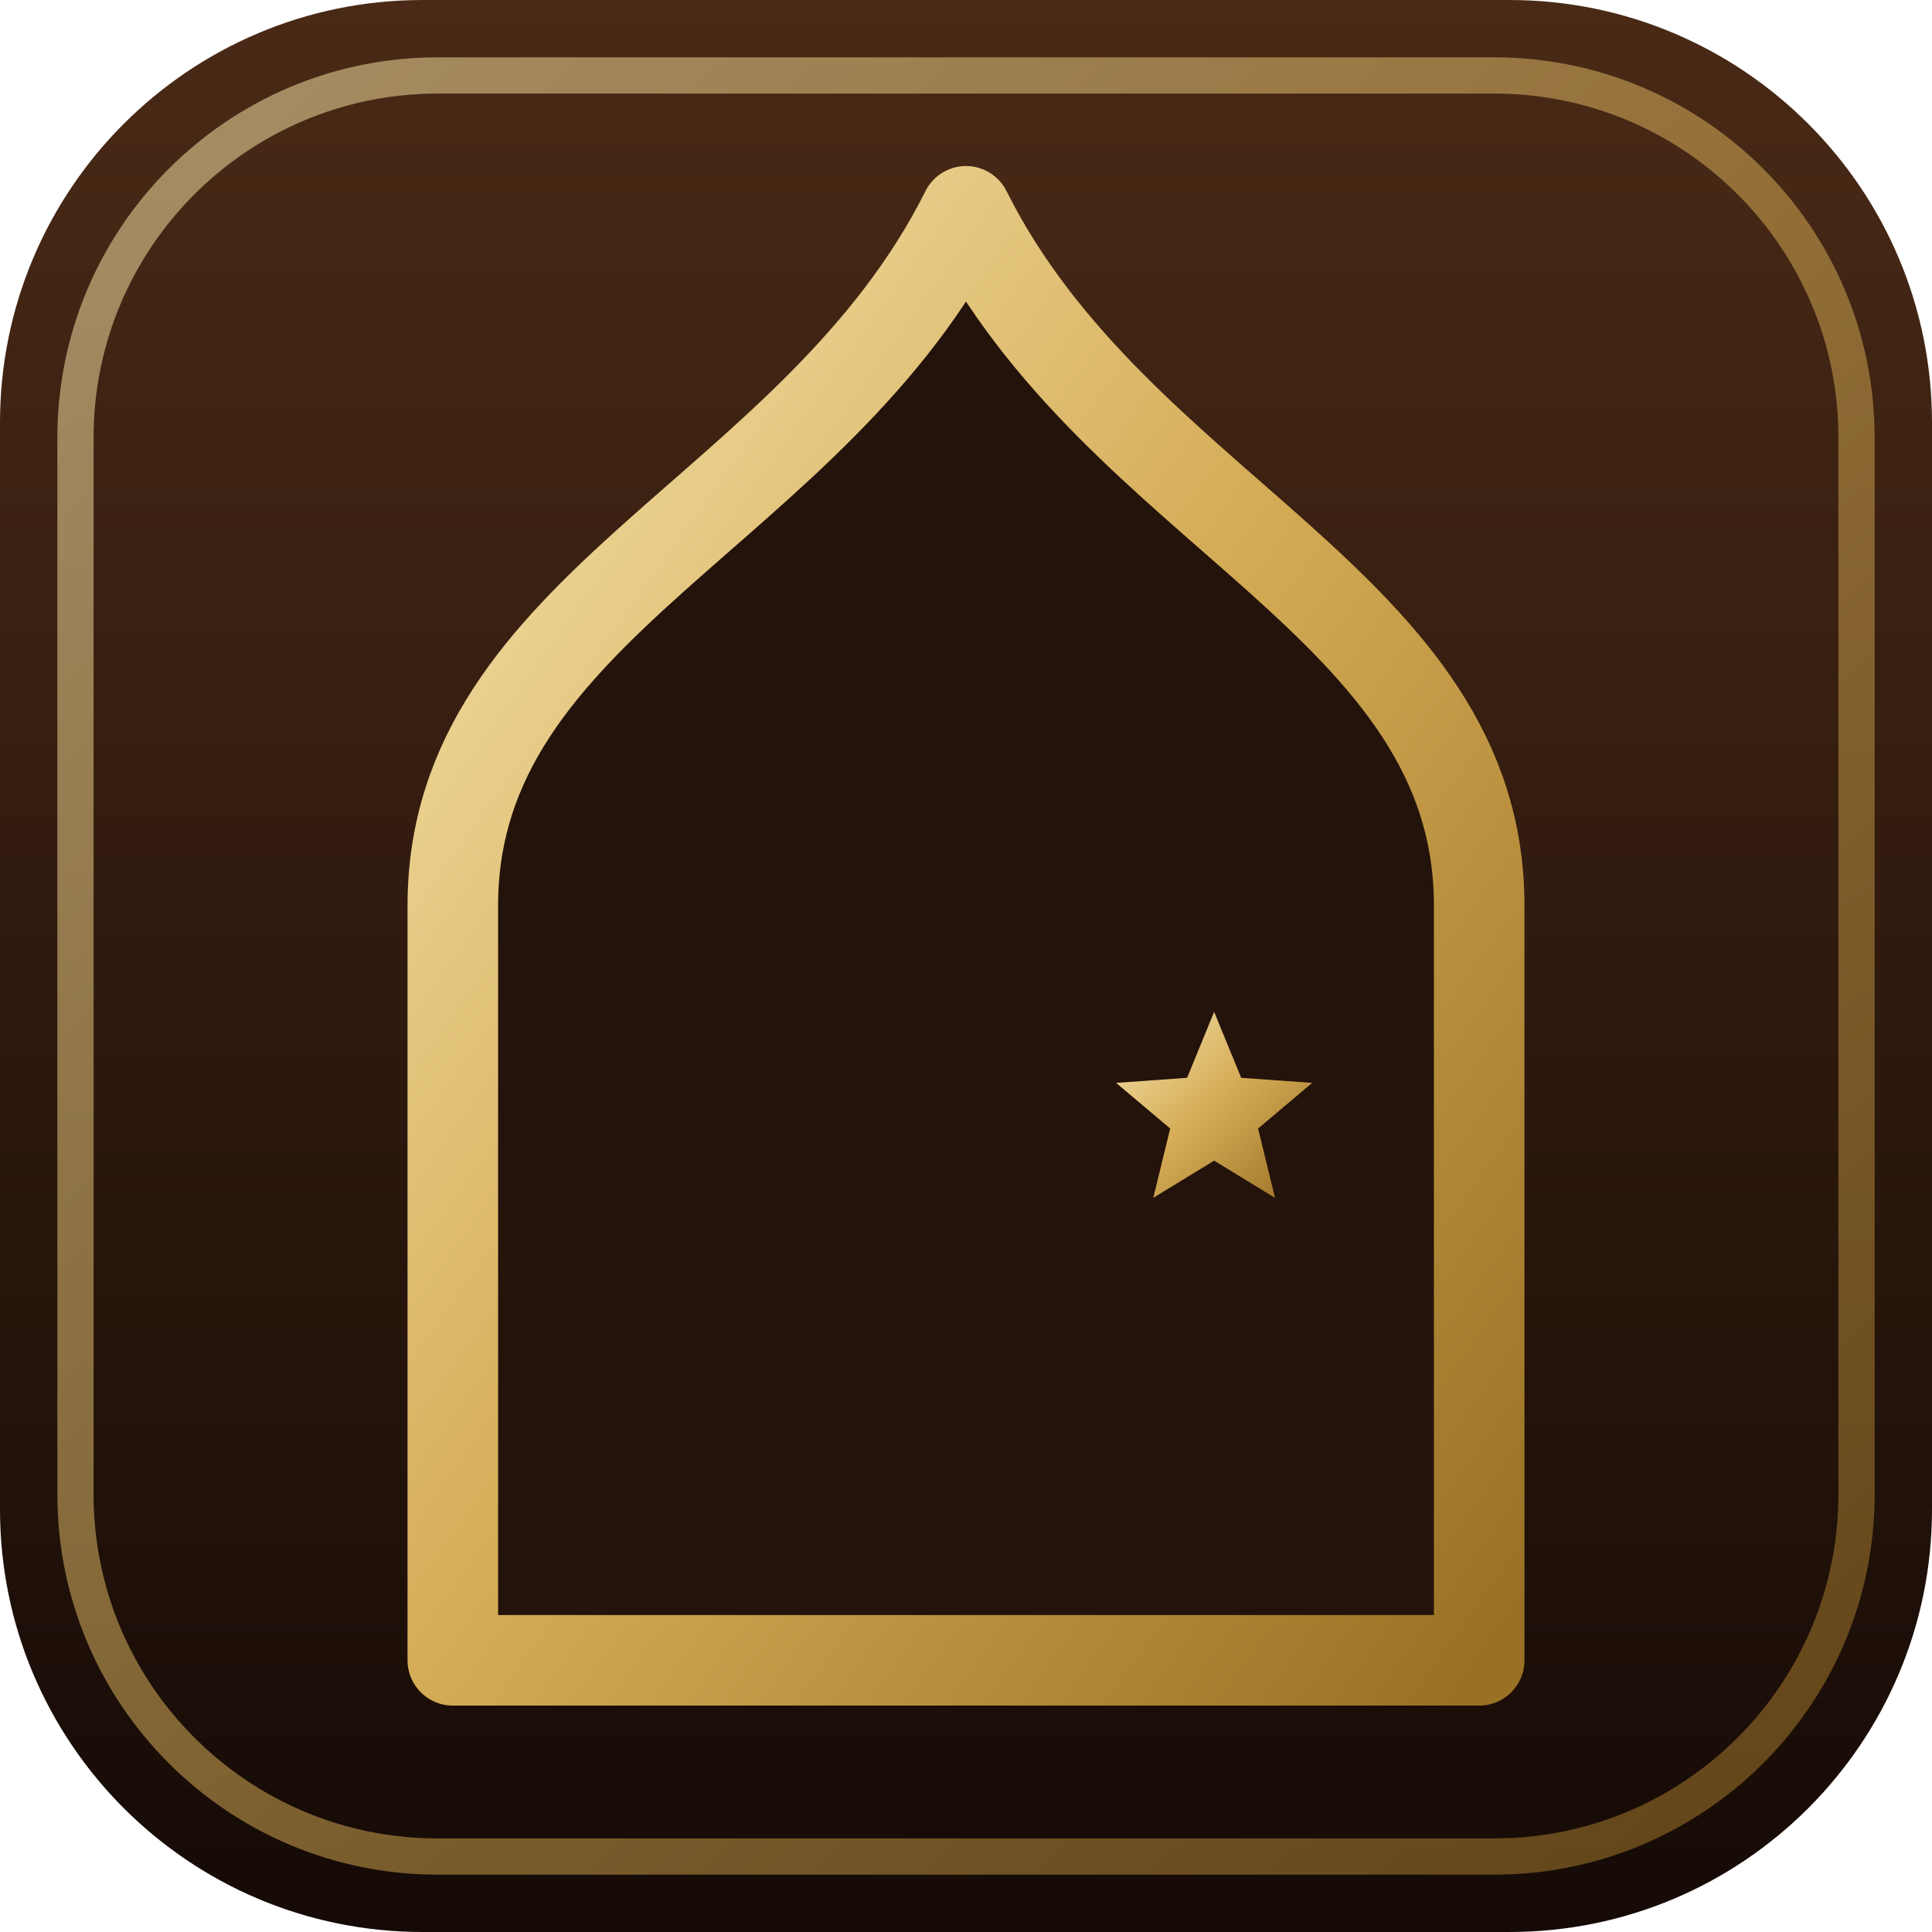
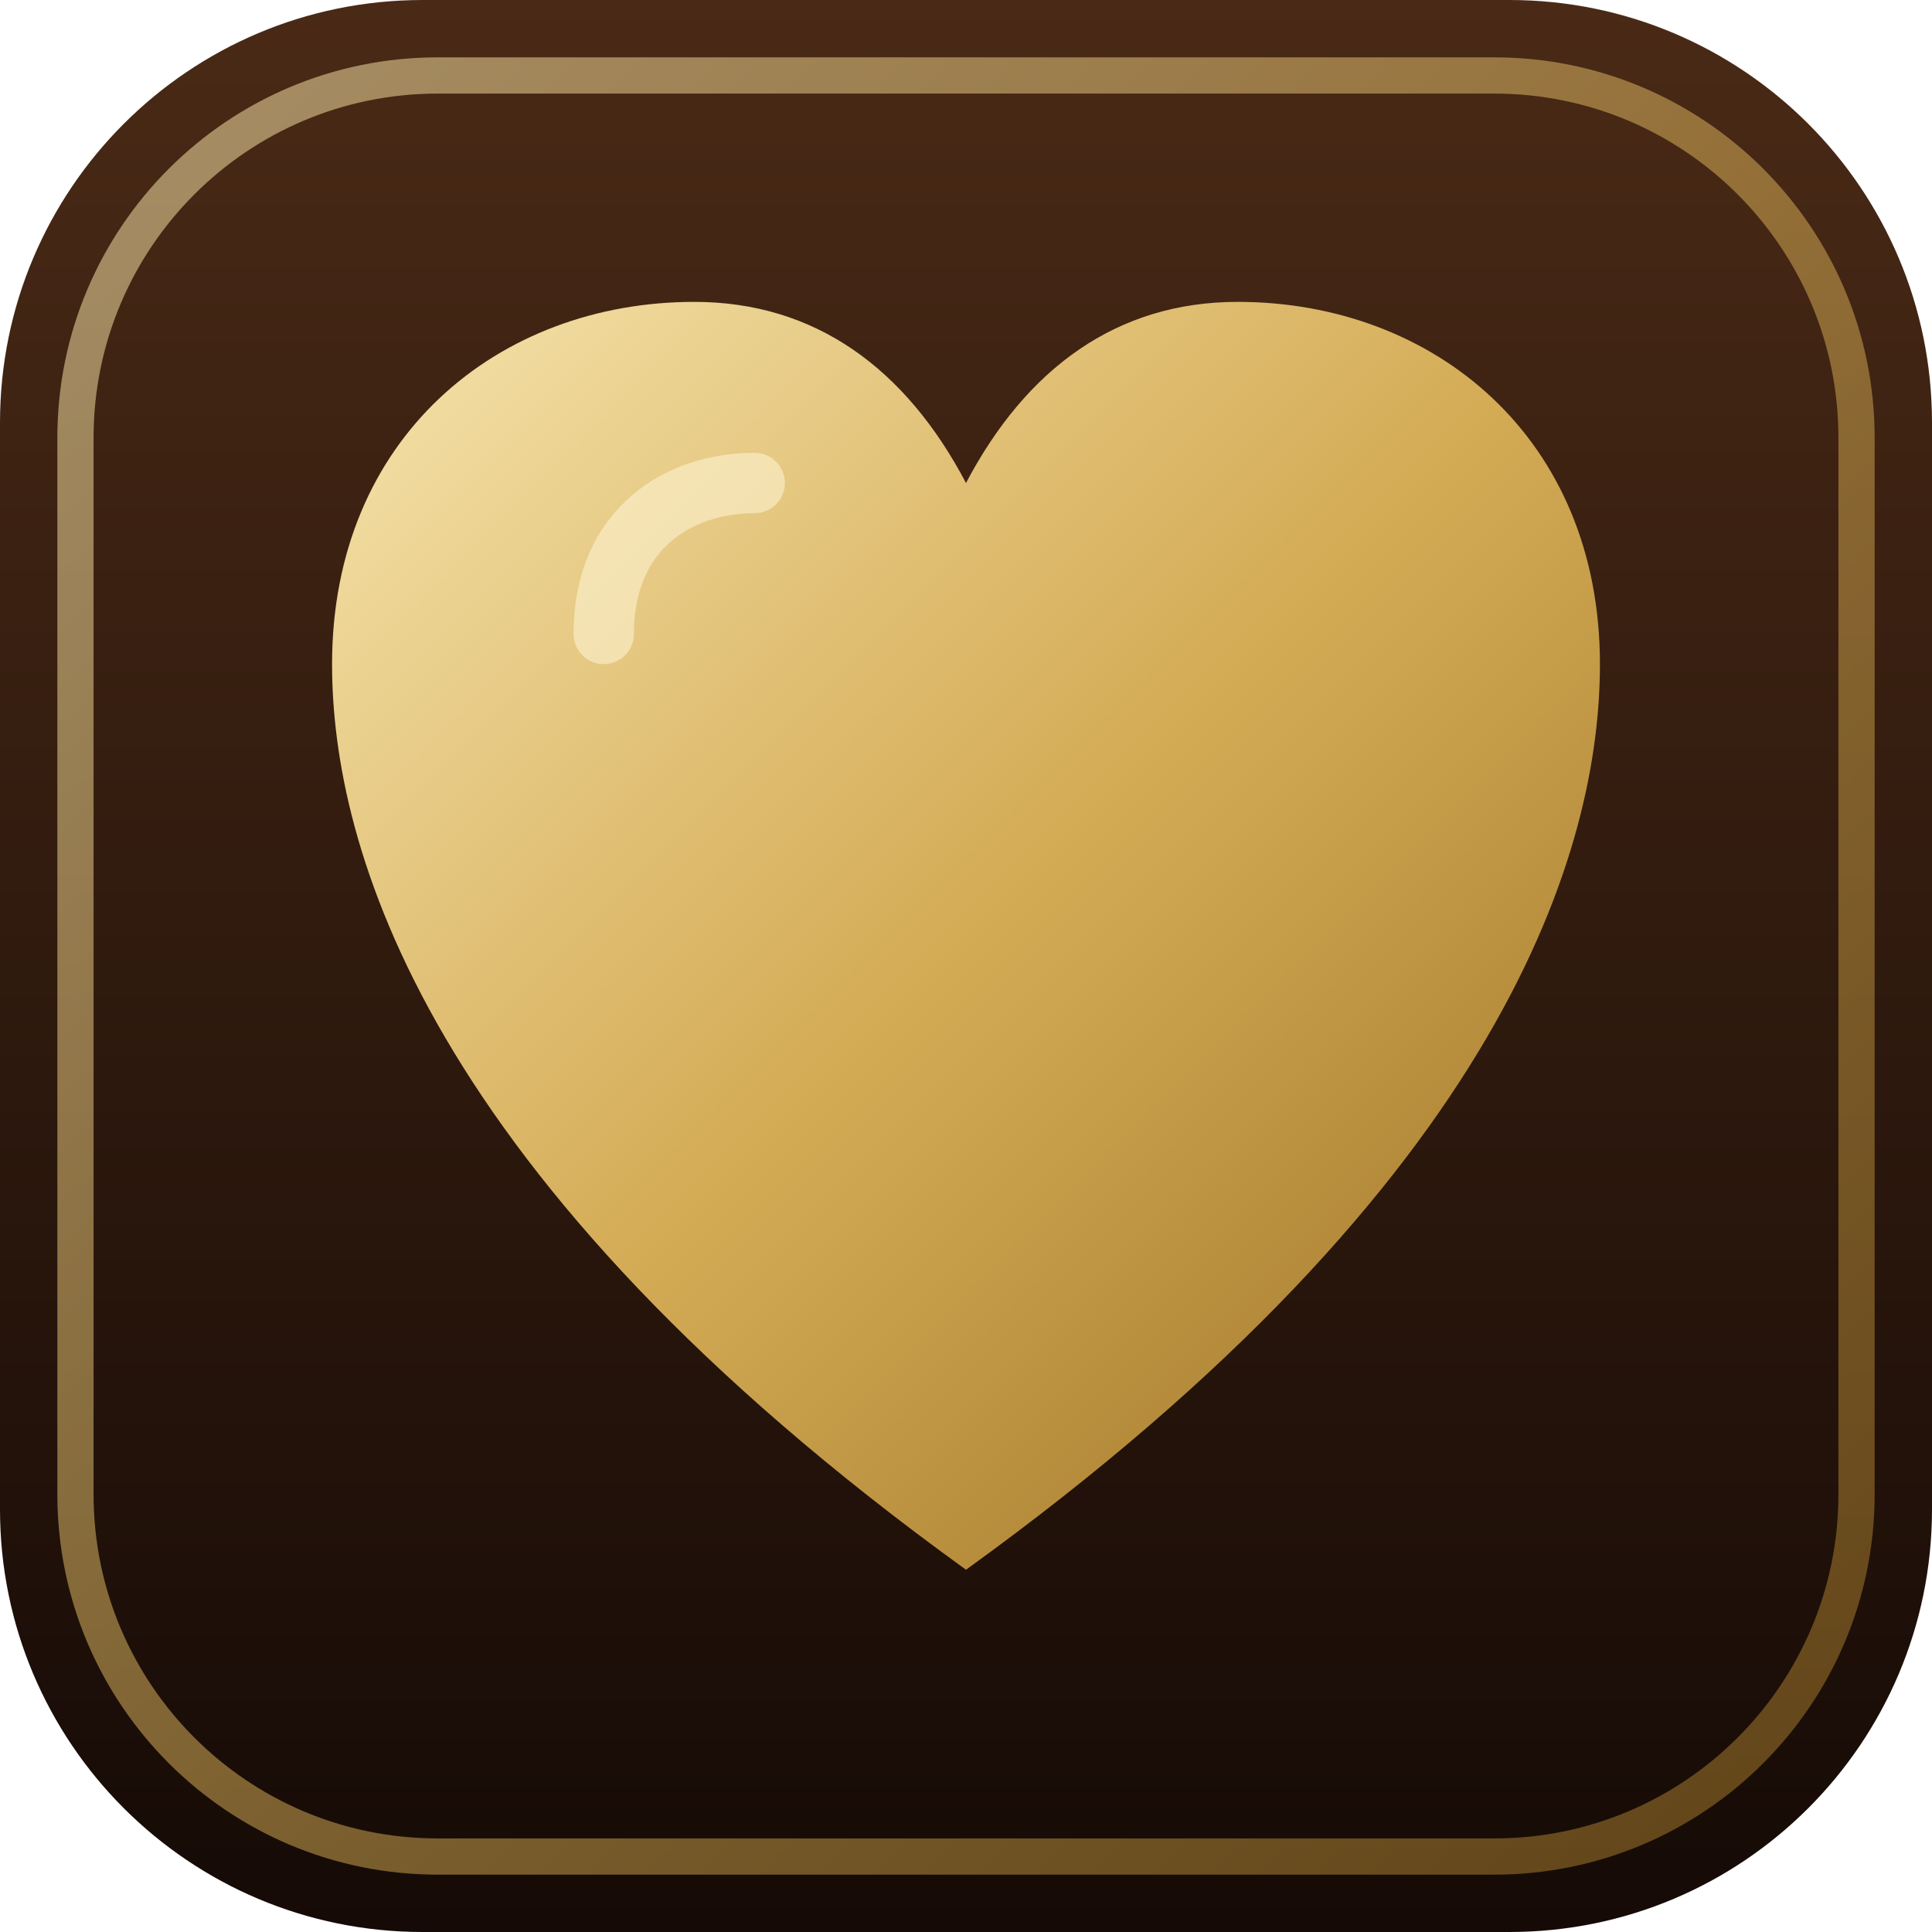
<svg xmlns="http://www.w3.org/2000/svg" viewBox="0 0 64 64">
  <defs>
    <linearGradient id="bg" x1="0" y1="0" x2="0" y2="1">
      <stop offset="0" stop-color="#4a2a16" />
      <stop offset="1" stop-color="#150a06" />
    </linearGradient>
    <linearGradient id="gold" x1="0" y1="0" x2="1" y2="1">
      <stop offset="0" stop-color="#f6e4ad" />
      <stop offset="0.5" stop-color="#d4ab55" />
      <stop offset="1" stop-color="#9a7024" />
    </linearGradient>
  </defs>
  <rect width="64" height="64" rx="14" fill="url(#bg)" />
  <rect x="2.5" y="2.5" width="59" height="59" rx="12" fill="none" stroke="url(#gold)" stroke-opacity="0.55" stroke-width="1.2" />
-   <path d="M15 55 V30 C15 20 27 17 32 7 C37 17 49 20 49 30 V55 Z" fill="#24130b" stroke="url(#gold)" stroke-width="3" stroke-linejoin="round" />
-   <g transform="translate(19.5 24) scale(0.56)" fill="url(#gold)">
-     <path d="M31 6a18 18 0 1 0 0 36 14.5 14.5 0 0 1 0-36Z" />
-     <path d="m37 17 1.6 3.9 4.2.3-3.2 2.7 1 4.1-3.6-2.2-3.6 2.2 1-4.1-3.2-2.7 4.2-.3Z" />
-   </g>
+   <path d="M32 52 C14 39 11 28 11 22 C11 14.5 16.5 10 23 10 C27 10 30 12.2 32 16 C34 12.2 37 10 41 10 C47.5 10 53 14.5 53 22 C53 28 50 39 32 52 Z" fill="url(#gold)" />
+   <path d="M20 21 C20 17.5 22.5 16 25 16" fill="none" stroke="#fff6d6" stroke-opacity="0.55" stroke-width="2" stroke-linecap="round" />
</svg>
